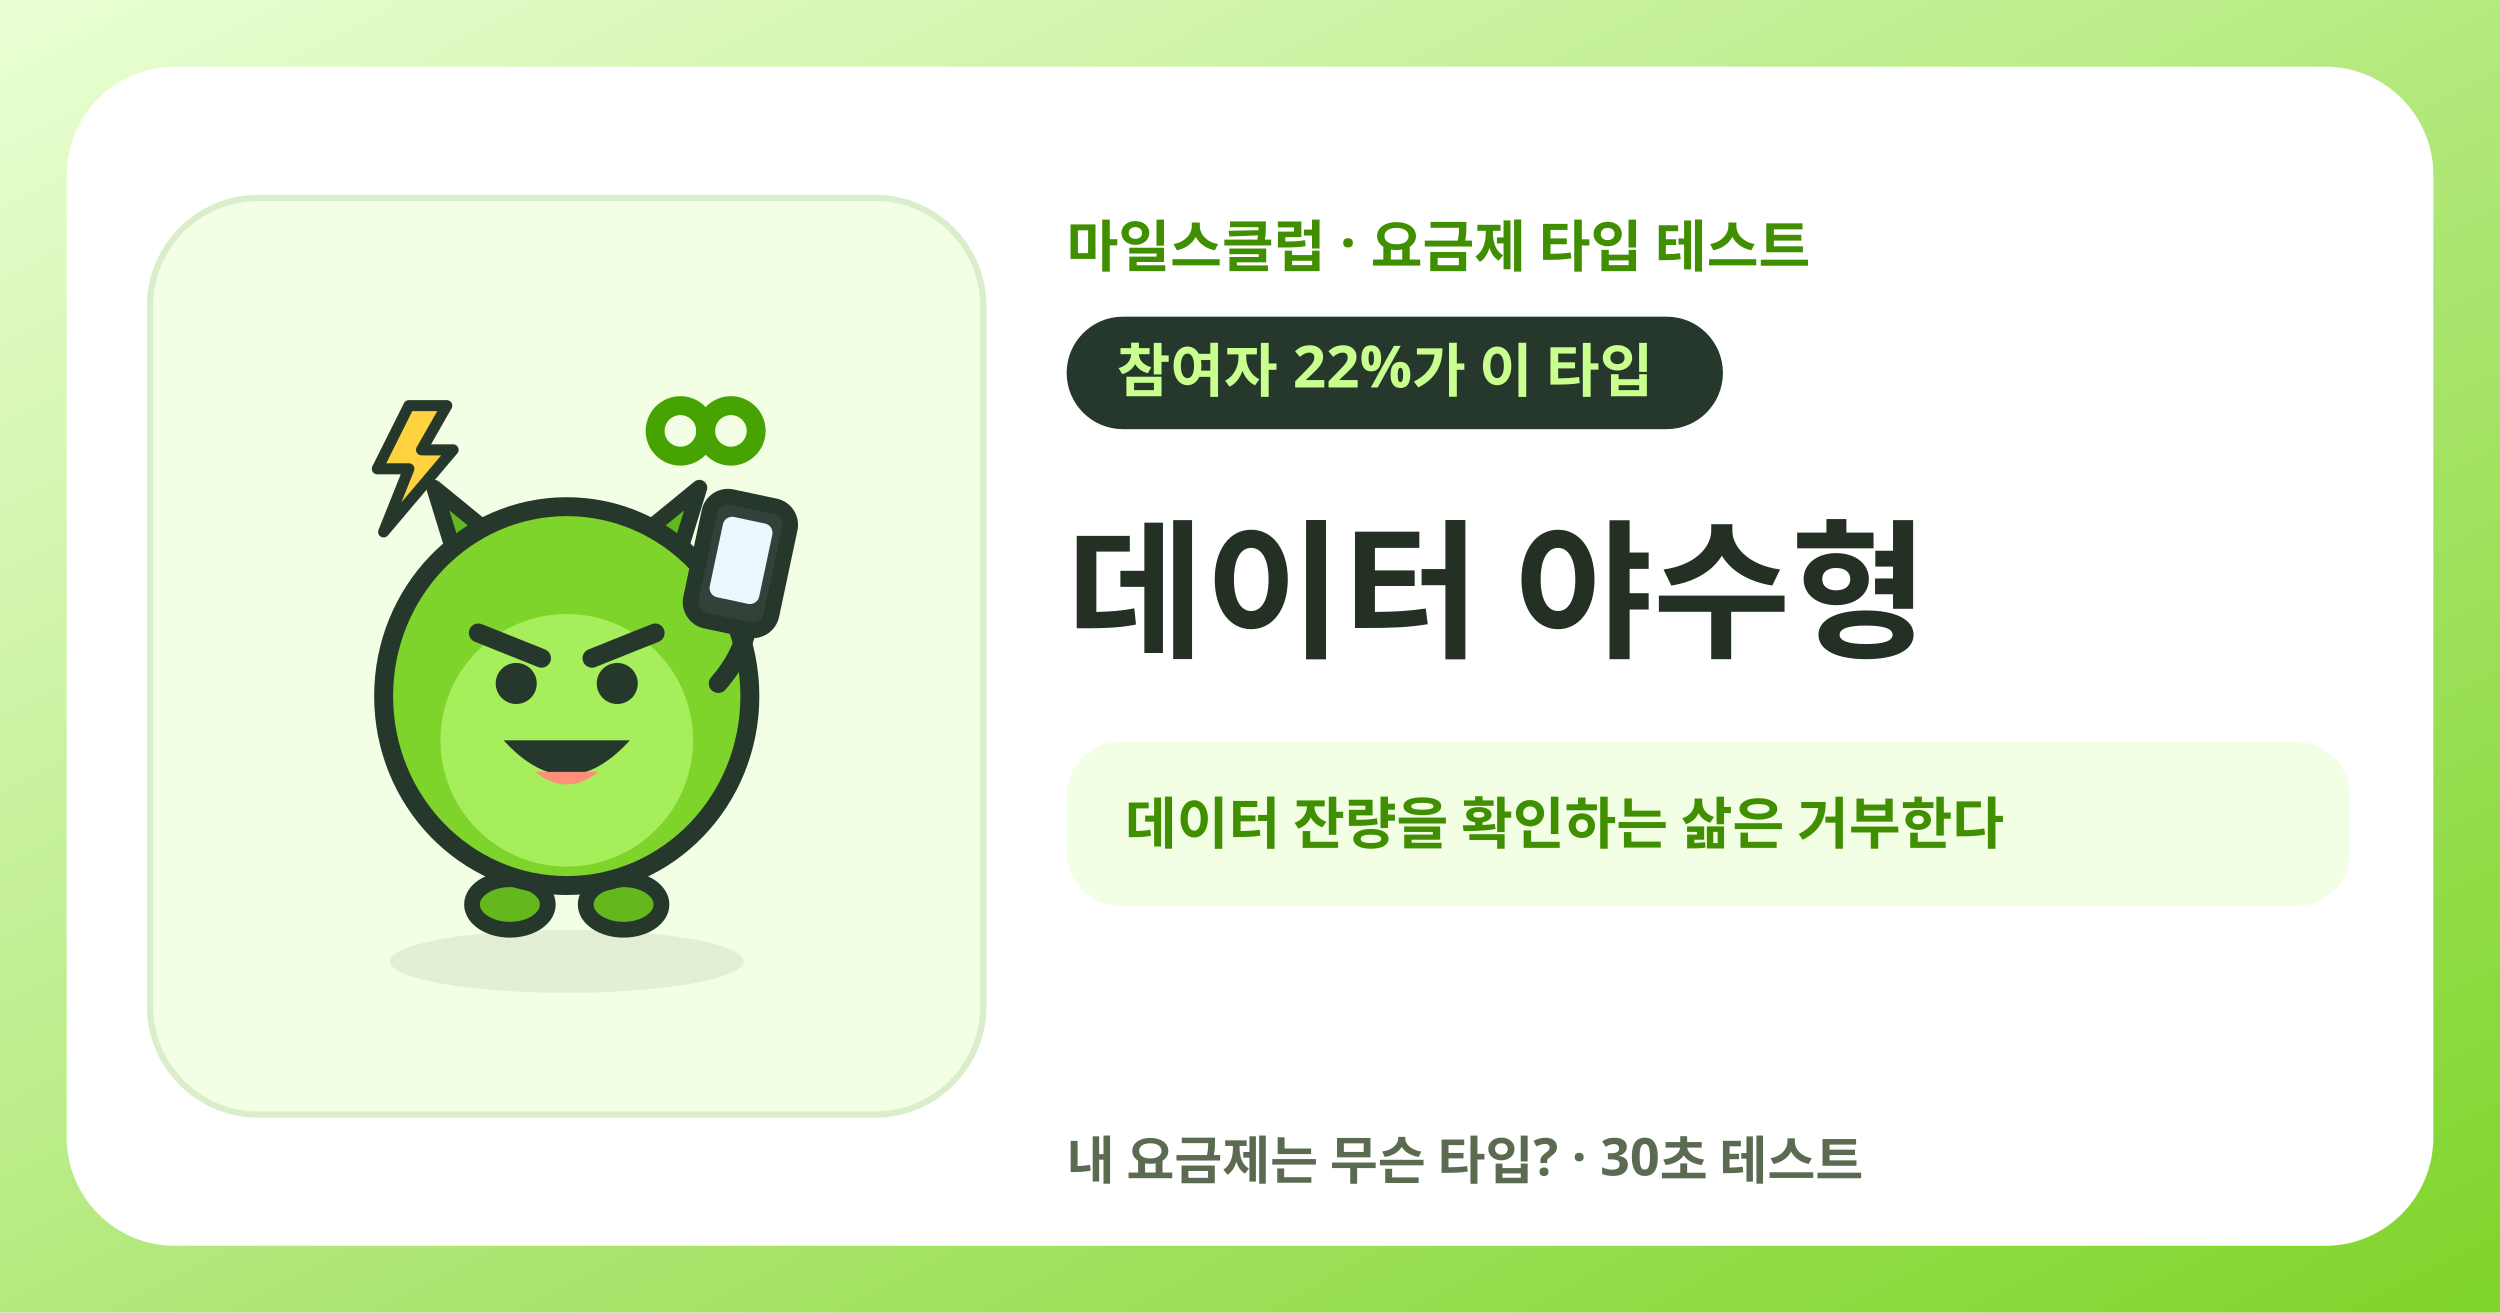
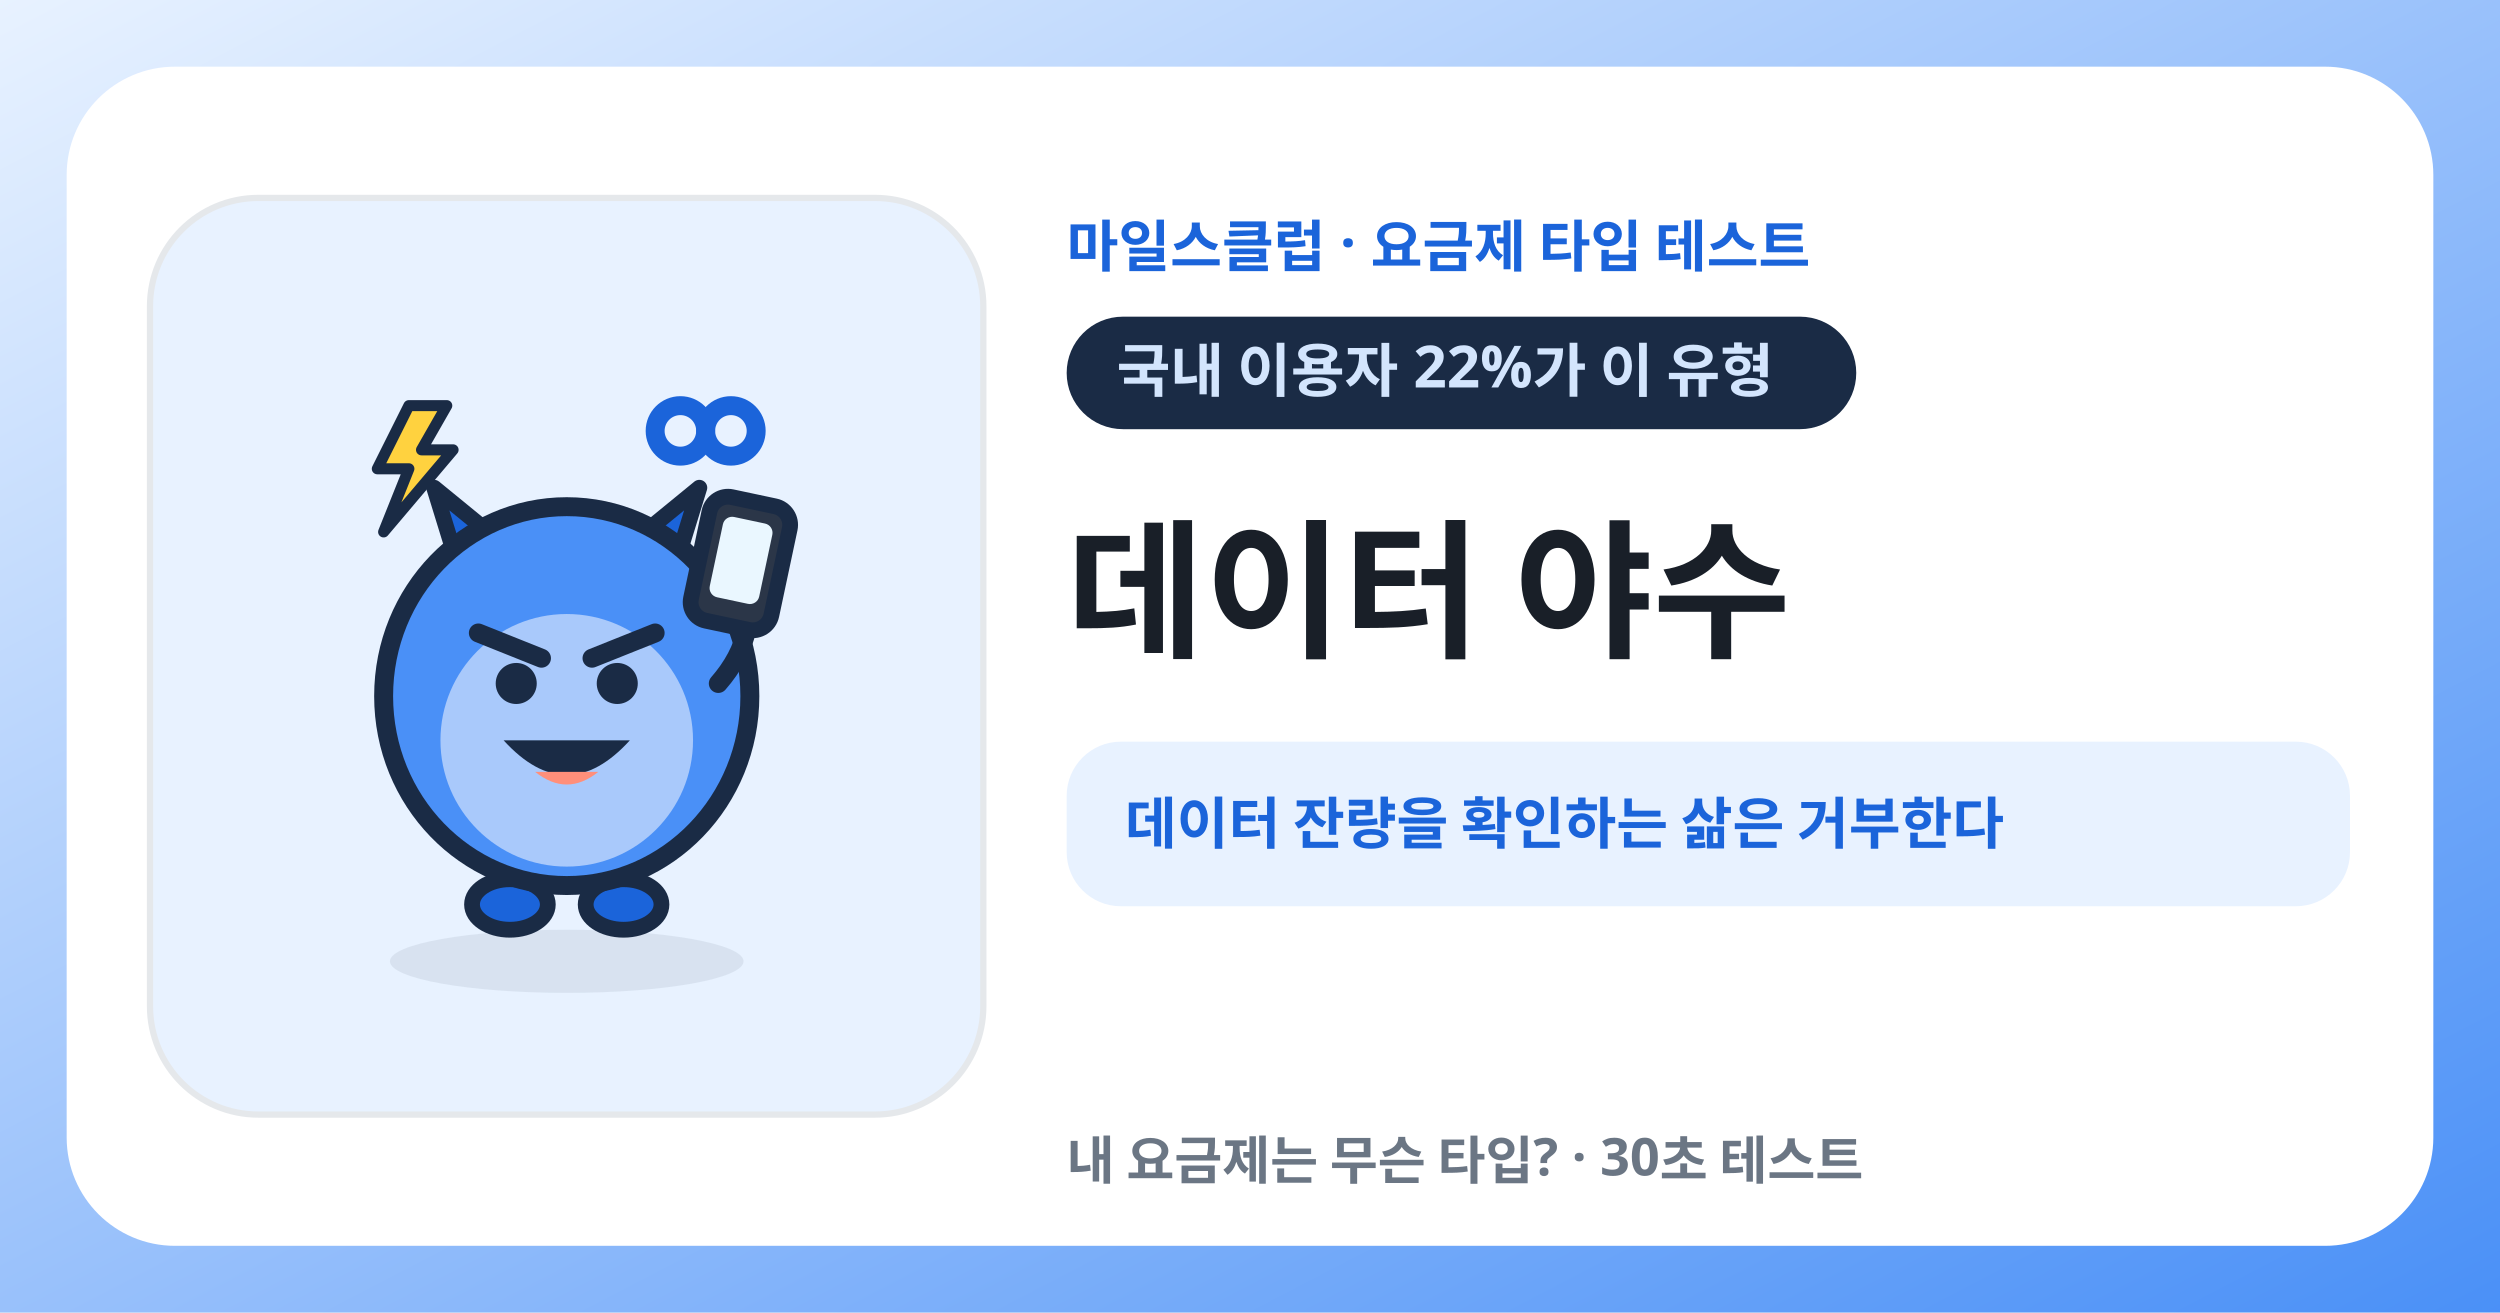
<svg xmlns="http://www.w3.org/2000/svg" width="1200" height="630" viewBox="0 0 1200 630" font-family="Pretendard, 'Apple SD Gothic Neo', sans-serif">
  <defs>
    <linearGradient id="bg" x1="0" y1="0" x2="1" y2="1">
-       <stop offset="0" stop-color="#eaffd4" />
-       <stop offset="1" stop-color="#7fd42a" />
+       <stop offset="0" stop-color="#e8f2ff" />
+       <stop offset="1" stop-color="#4a90f7" />
    </linearGradient>
  </defs>
  <rect width="1200" height="630" fill="url(#bg)" />
  <rect x="32" y="32" width="1136" height="566" rx="52" fill="#ffffff" />
-   <rect x="72" y="95" width="400" height="440" rx="52" fill="#f2ffe4" stroke="#dbeecb" stroke-width="3" />
+   <rect x="72" y="95" width="400" height="440" rx="52" fill="#e8f2ff" stroke="#e5e8eb" stroke-width="3" />
  <g transform="translate(272.0 315.0) scale(0.9091) translate(-600.0 -439.0)">
    <g transform="translate(400,240) scale(1.667)">
-       <g fill="none" stroke="#46a302" stroke-width="6">
+       <g fill="none" stroke="#1b64da" stroke-width="6">
        <circle cx="156" cy="48" r="8" />
        <circle cx="172" cy="48" r="8" />
      </g>
-       <path d="M70 40 L60 60 L70 60 L62 80 L84 54 L74 54 L82 40 Z" fill="#ffd23f" stroke="#26382b" stroke-width="3.5" stroke-linejoin="round" />
-       <ellipse cx="120" cy="216" rx="56" ry="10" fill="#26382b" opacity="0.08" />
-       <ellipse cx="102" cy="198" rx="12" ry="8" fill="#63b81e" stroke="#26382b" stroke-width="5" />
-       <ellipse cx="138" cy="198" rx="12" ry="8" fill="#63b81e" stroke="#26382b" stroke-width="5" />
-       <path d="M86 92 L78 66 L100 84 Z" fill="#63b81e" stroke="#26382b" stroke-width="5" stroke-linejoin="round" />
-       <path d="M154 92 L162 66 L140 84 Z" fill="#63b81e" stroke="#26382b" stroke-width="5" stroke-linejoin="round" />
-       <ellipse cx="120" cy="132" rx="58" ry="60" fill="#7ed42a" stroke="#26382b" stroke-width="6" />
-       <ellipse cx="120" cy="146" rx="40" ry="40" fill="#a6ee5c" />
-       <path d="M92 112 L112 120" stroke="#26382b" stroke-width="6" stroke-linecap="round" />
-       <path d="M148 112 L128 120" stroke="#26382b" stroke-width="6" stroke-linecap="round" />
-       <circle cx="104" cy="128" r="6.5" fill="#26382b" />
-       <circle cx="136" cy="128" r="6.5" fill="#26382b" />
-       <path d="M100 146 Q120 168 140 146 Z" fill="#26382b" />
+       <path d="M70 40 L60 60 L70 60 L62 80 L84 54 L74 54 L82 40 Z" fill="#ffd23f" stroke="#1a2b45" stroke-width="3.5" stroke-linejoin="round" />
+       <ellipse cx="120" cy="216" rx="56" ry="10" fill="#1a2b45" opacity="0.08" />
+       <ellipse cx="102" cy="198" rx="12" ry="8" fill="#1b64da" stroke="#1a2b45" stroke-width="5" />
+       <ellipse cx="138" cy="198" rx="12" ry="8" fill="#1b64da" stroke="#1a2b45" stroke-width="5" />
+       <path d="M86 92 L78 66 L100 84 Z" fill="#1b64da" stroke="#1a2b45" stroke-width="5" stroke-linejoin="round" />
+       <path d="M154 92 L162 66 L140 84 Z" fill="#1b64da" stroke="#1a2b45" stroke-width="5" stroke-linejoin="round" />
+       <ellipse cx="120" cy="132" rx="58" ry="60" fill="#4a90f7" stroke="#1a2b45" stroke-width="6" />
+       <ellipse cx="120" cy="146" rx="40" ry="40" fill="#a9c9fb" />
+       <path d="M92 112 L112 120" stroke="#1a2b45" stroke-width="6" stroke-linecap="round" />
+       <path d="M148 112 L128 120" stroke="#1a2b45" stroke-width="6" stroke-linecap="round" />
+       <circle cx="104" cy="128" r="6.5" fill="#1a2b45" />
+       <circle cx="136" cy="128" r="6.5" fill="#1a2b45" />
+       <path d="M100 146 Q120 168 140 146 Z" fill="#1a2b45" />
      <path d="M110 156 Q120 164 130 156 Z" fill="#ff8f7a" />
-       <path d="M168 128 Q182 112 176 92" fill="none" stroke="#26382b" stroke-width="6" stroke-linecap="round" />
-       <rect x="162" y="70" width="26" height="40" rx="6" fill="#33413a" stroke="#26382b" stroke-width="5" transform="rotate(12 175 90)" />
+       <path d="M168 128 Q182 112 176 92" fill="none" stroke="#1a2b45" stroke-width="6" stroke-linecap="round" />
+       <rect x="162" y="70" width="26" height="40" rx="6" fill="#2b3648" stroke="#1a2b45" stroke-width="5" transform="rotate(12 175 90)" />
      <rect x="167" y="76" width="16" height="26" rx="3" fill="#eaf7ff" transform="rotate(12 175 90)" />
    </g>
  </g>
-   <text x="512" y="128" font-size="27" font-weight="700" fill="#3f8f00">마일스클럽 · 요금제 타입 테스트</text>
-   <rect x="512" y="152" width="315" height="54" rx="27" fill="#26382b" />
-   <text x="536" y="188" font-size="28" font-weight="800" fill="#c9ff8f">참여자 22%가 이 타입</text>
-   <text x="512" y="310" font-size="72" font-weight="800" fill="#243024">데이터 야수형</text>
-   <rect x="512" y="356" width="616" height="79" rx="26" fill="#f2ffe4" />
-   <text x="540" y="405" font-size="27" font-weight="700" fill="#3f8f00">데이터 잔량을 확인하는 삶은 거부한다</text>
-   <text x="512" y="566" font-size="25" font-weight="700" fill="#5b6b52">내 요금제는 무슨 타입? · 30초 테스트</text>
+   <text x="512" y="128" font-size="27" font-weight="700" fill="#1b64da">마일스클럽 · 요금제 타입 테스트</text>
+   <rect x="512" y="152" width="379" height="54" rx="27" fill="#1a2b45" />
+   <text x="536" y="188" font-size="28" font-weight="800" fill="#d3e5fd">국내 이용자 22%가 이 유형</text>
+   <text x="512" y="310" font-size="72" font-weight="800" fill="#191f28">데이터 야수</text>
+   <rect x="512" y="356" width="616" height="79" rx="26" fill="#e8f2ff" />
+   <text x="540" y="405" font-size="27" font-weight="700" fill="#1b64da">데이터 잔량을 확인하는 삶은 거부한다</text>
+   <text x="512" y="566" font-size="25" font-weight="700" fill="#6b7684">내 요금제는 무슨 타입? · 30초 테스트</text>
</svg>
